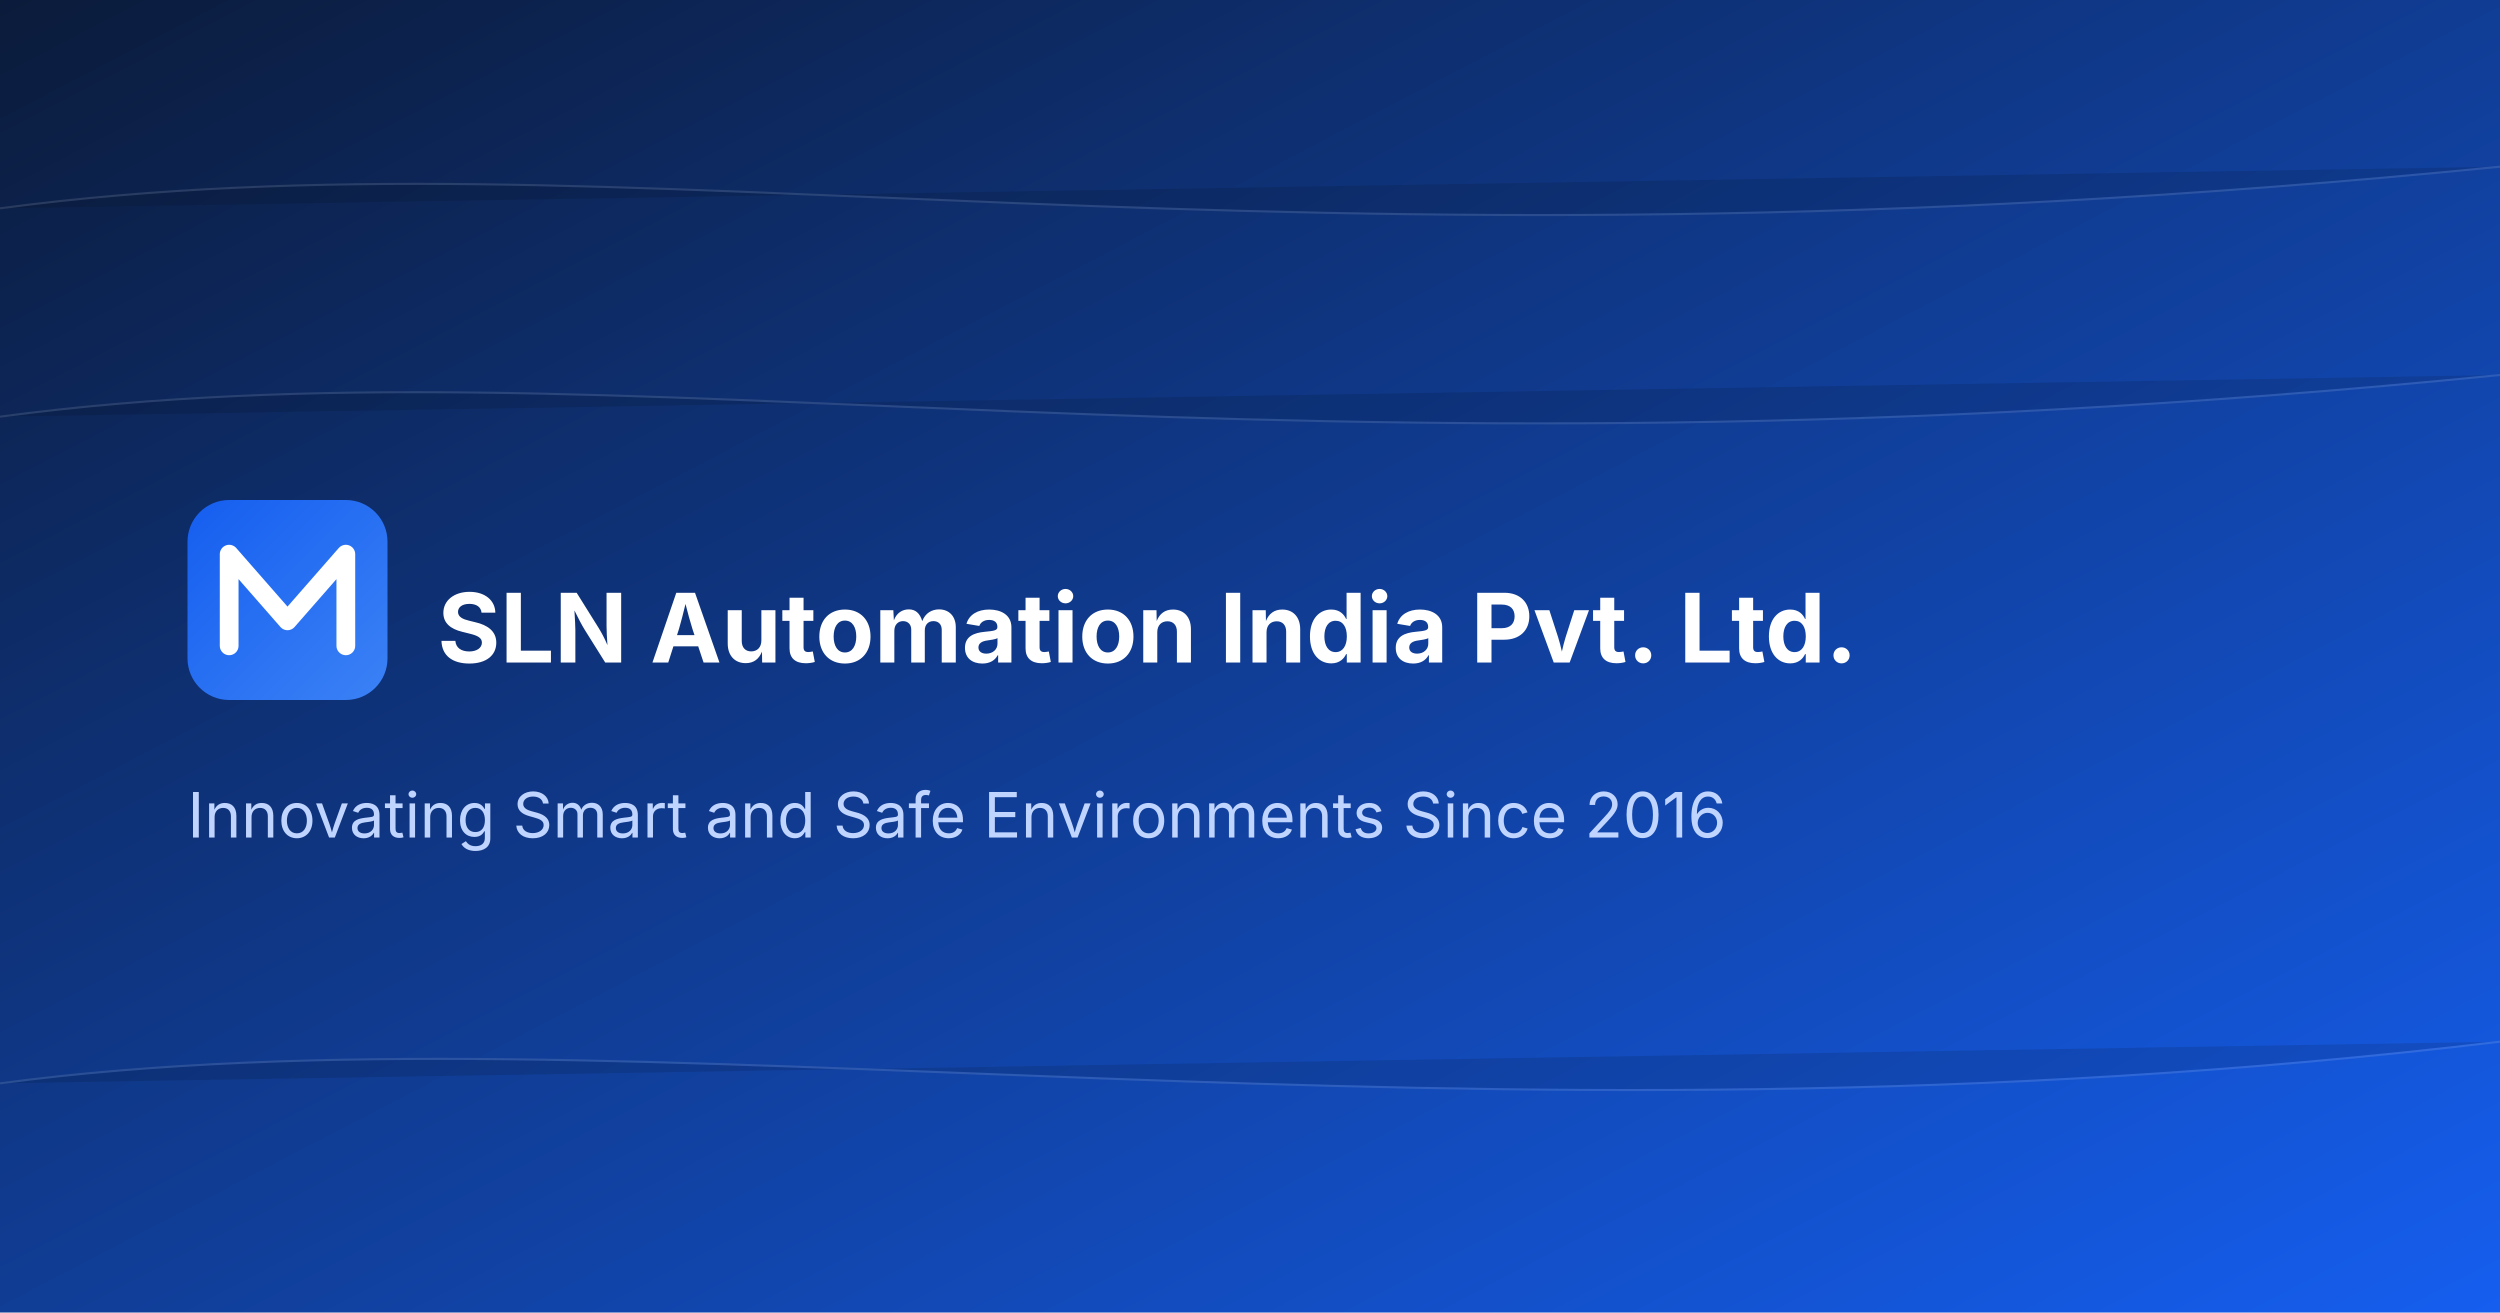
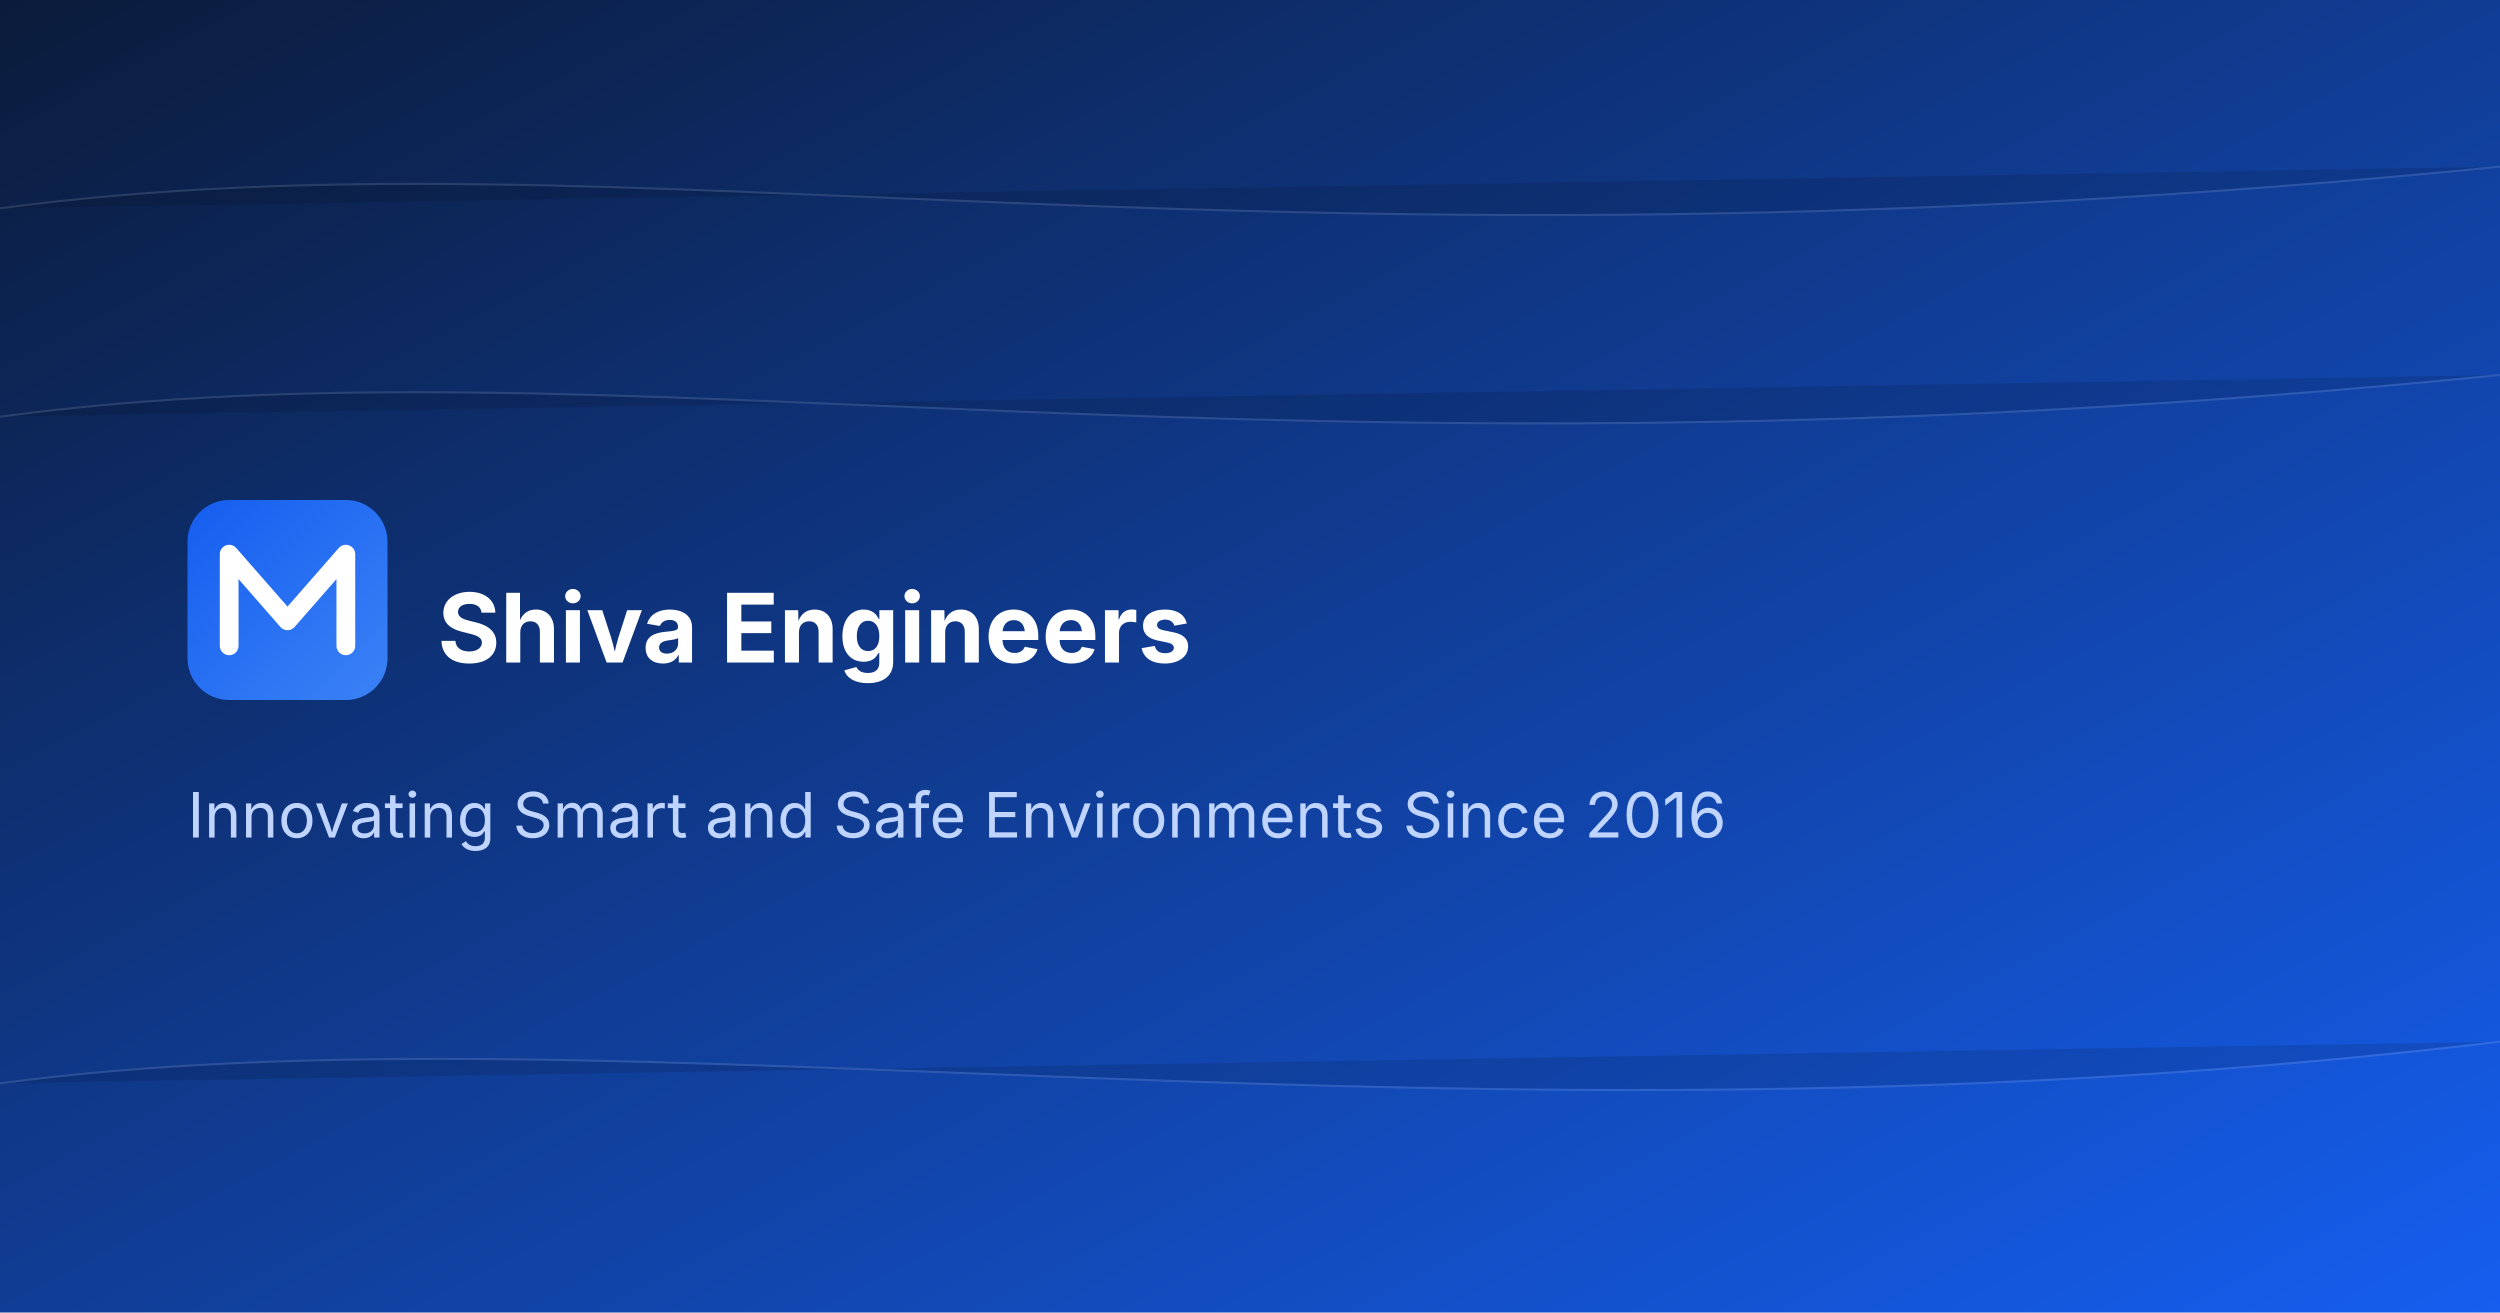
<svg xmlns="http://www.w3.org/2000/svg" width="1200" height="630" viewBox="0 0 1200 630">
  <defs>
    <linearGradient id="bg" x1="0" y1="0" x2="1" y2="1">
      <stop stop-color="#0B1B3A" />
      <stop offset="1" stop-color="#155EEF" />
    </linearGradient>
    <linearGradient id="mark" x1="0" y1="0" x2="1" y2="1">
      <stop stop-color="#155EEF" />
      <stop offset="1" stop-color="#3B82F6" />
    </linearGradient>
  </defs>
  <rect width="1200" height="630" fill="url(#bg)" />
  <g opacity="0.12" stroke="#ffffff" stroke-width="1">
    <path d="M0 100 C 300 60, 600 140, 1200 80" />
    <path d="M0 200 C 300 160, 600 240, 1200 180" />
    <path d="M0 520 C 300 480, 700 560, 1200 500" />
  </g>
  <rect x="90" y="240" width="96" height="96" rx="20" fill="url(#mark)" />
  <path d="M110 310 V 266 l28 32 28-32 v44" fill="none" stroke="#fff" stroke-width="9" stroke-linecap="round" stroke-linejoin="round" />
-   <text x="210" y="318" font-family="Inter, Arial, sans-serif" font-size="46" font-weight="700" fill="#ffffff">SLN Automation India Pvt. Ltd.</text>
+   <text x="210" y="318" font-family="Inter, Arial, sans-serif" font-size="46" font-weight="700" fill="#ffffff">Shiva Engineers</text>
  <text x="90" y="402" font-family="Inter, Arial, sans-serif" font-size="30" fill="#BFD4FF">Innovating Smart and Safe Environments Since 2016</text>
</svg>
